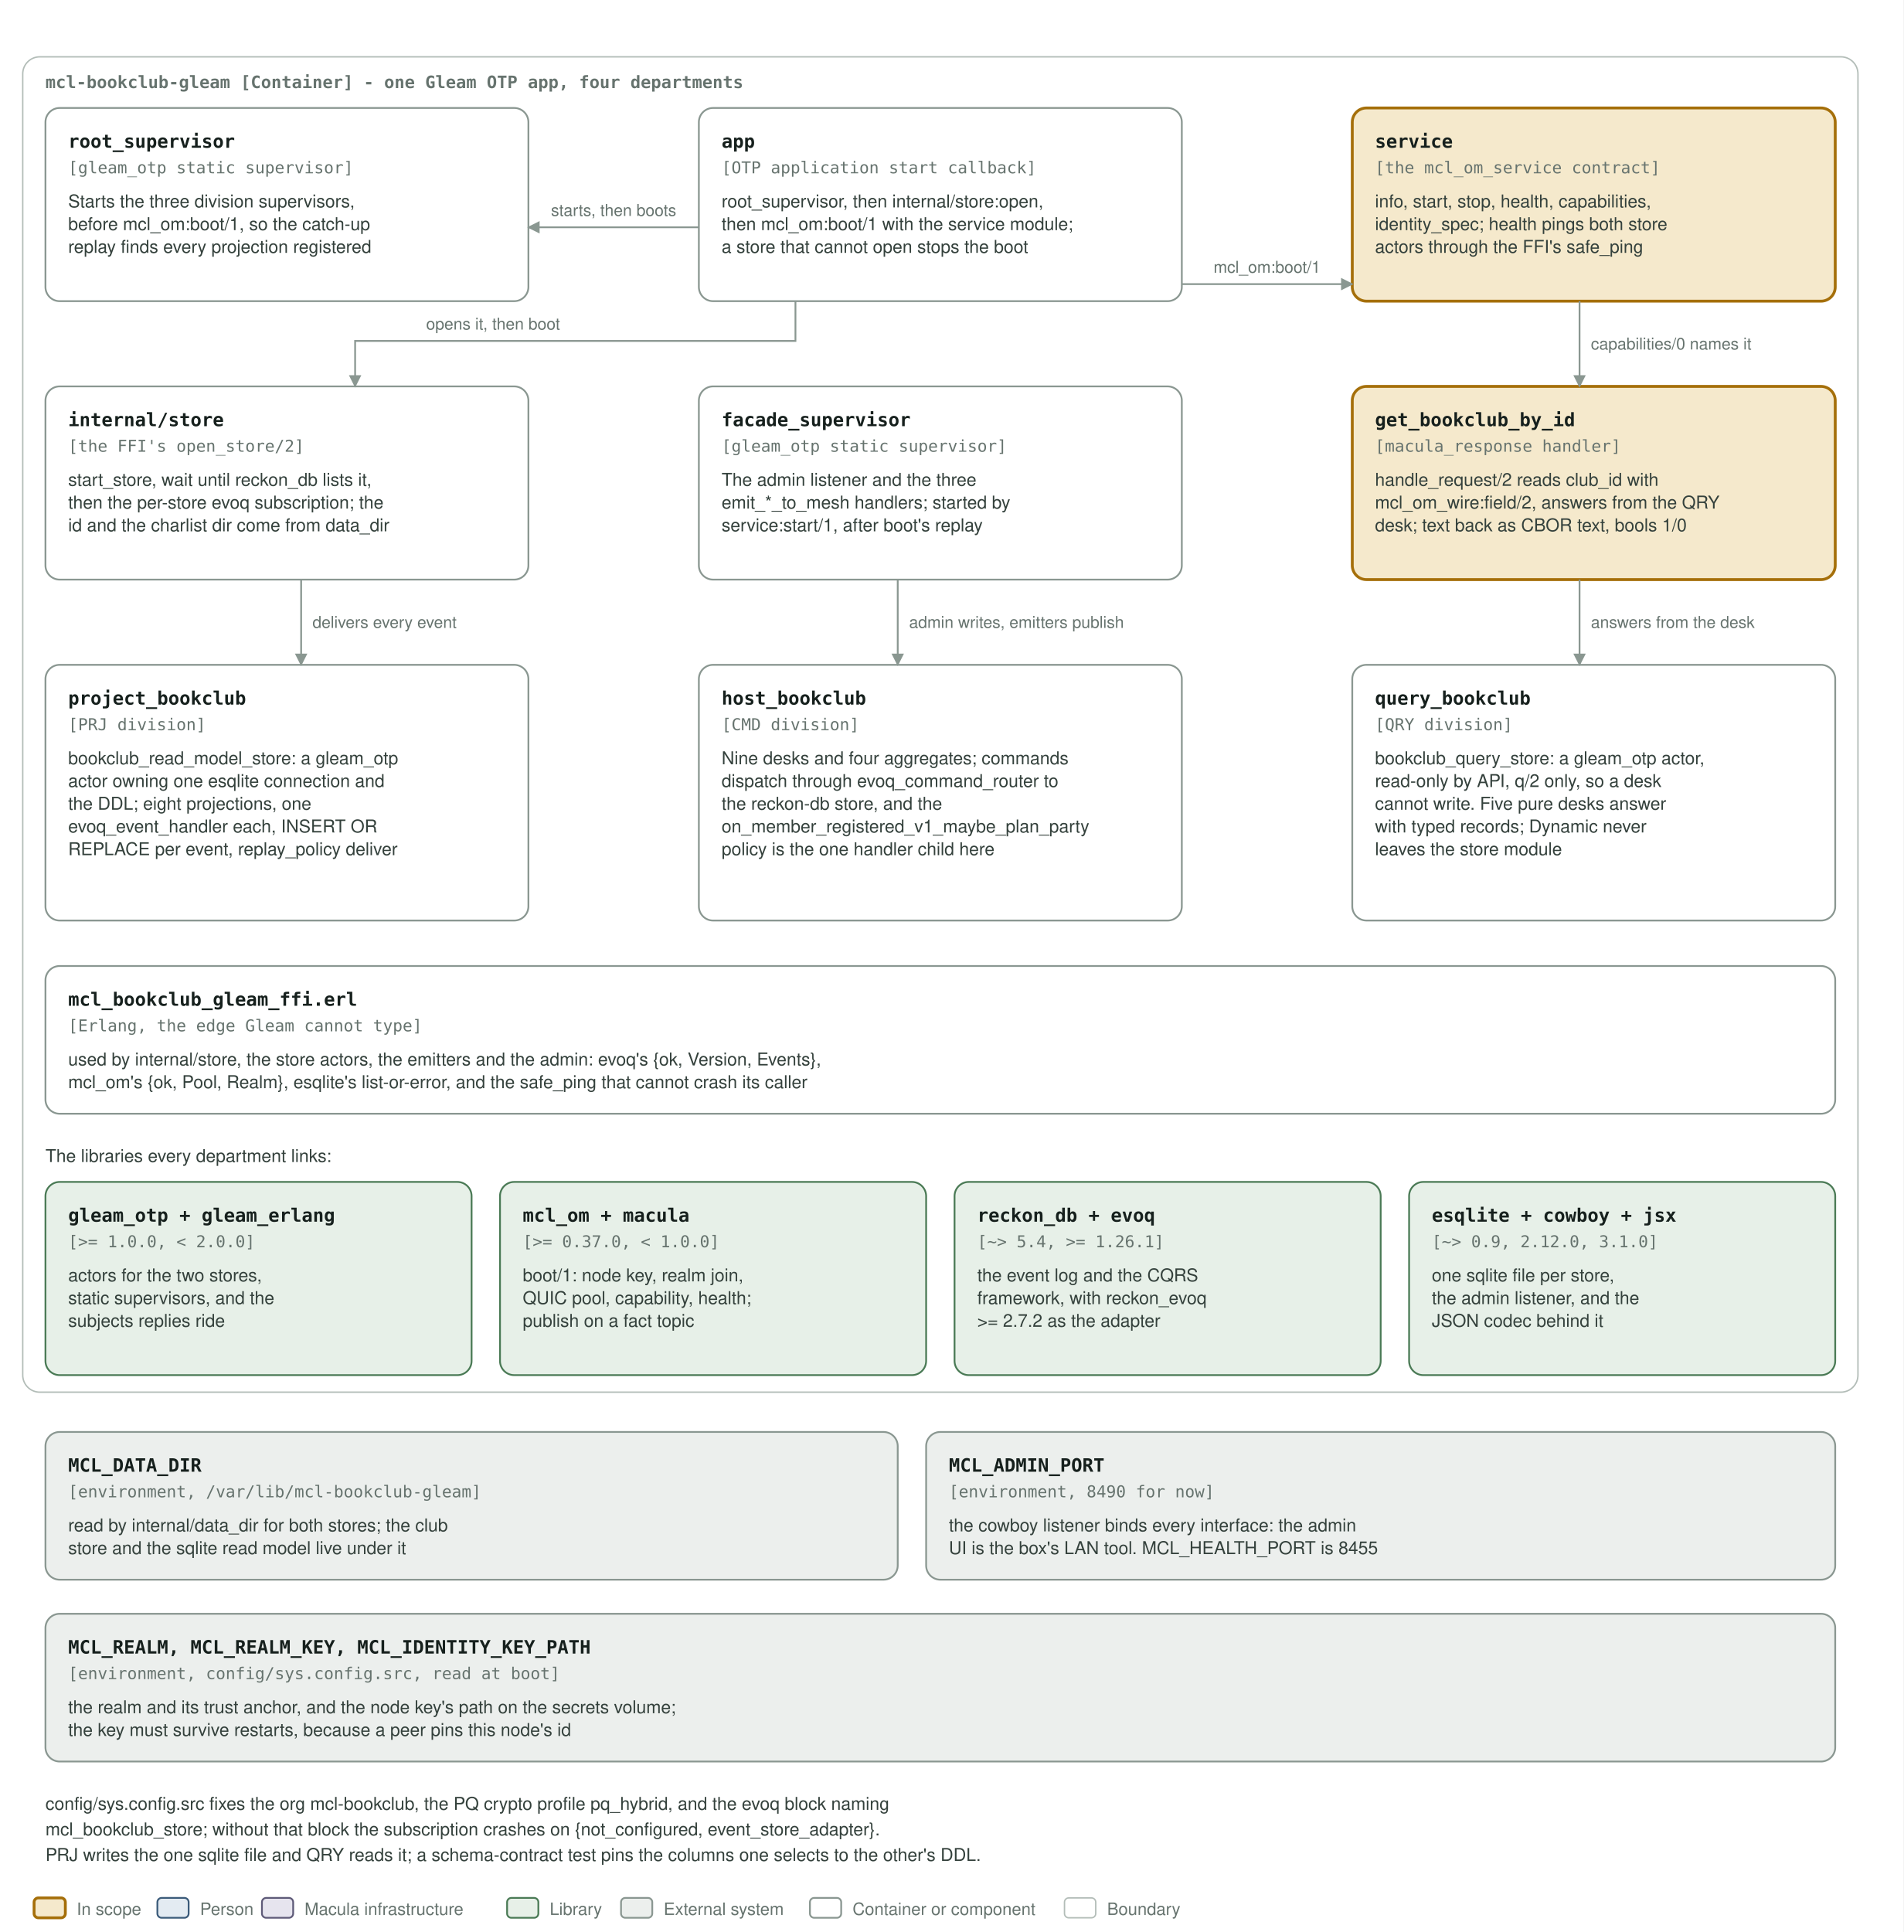
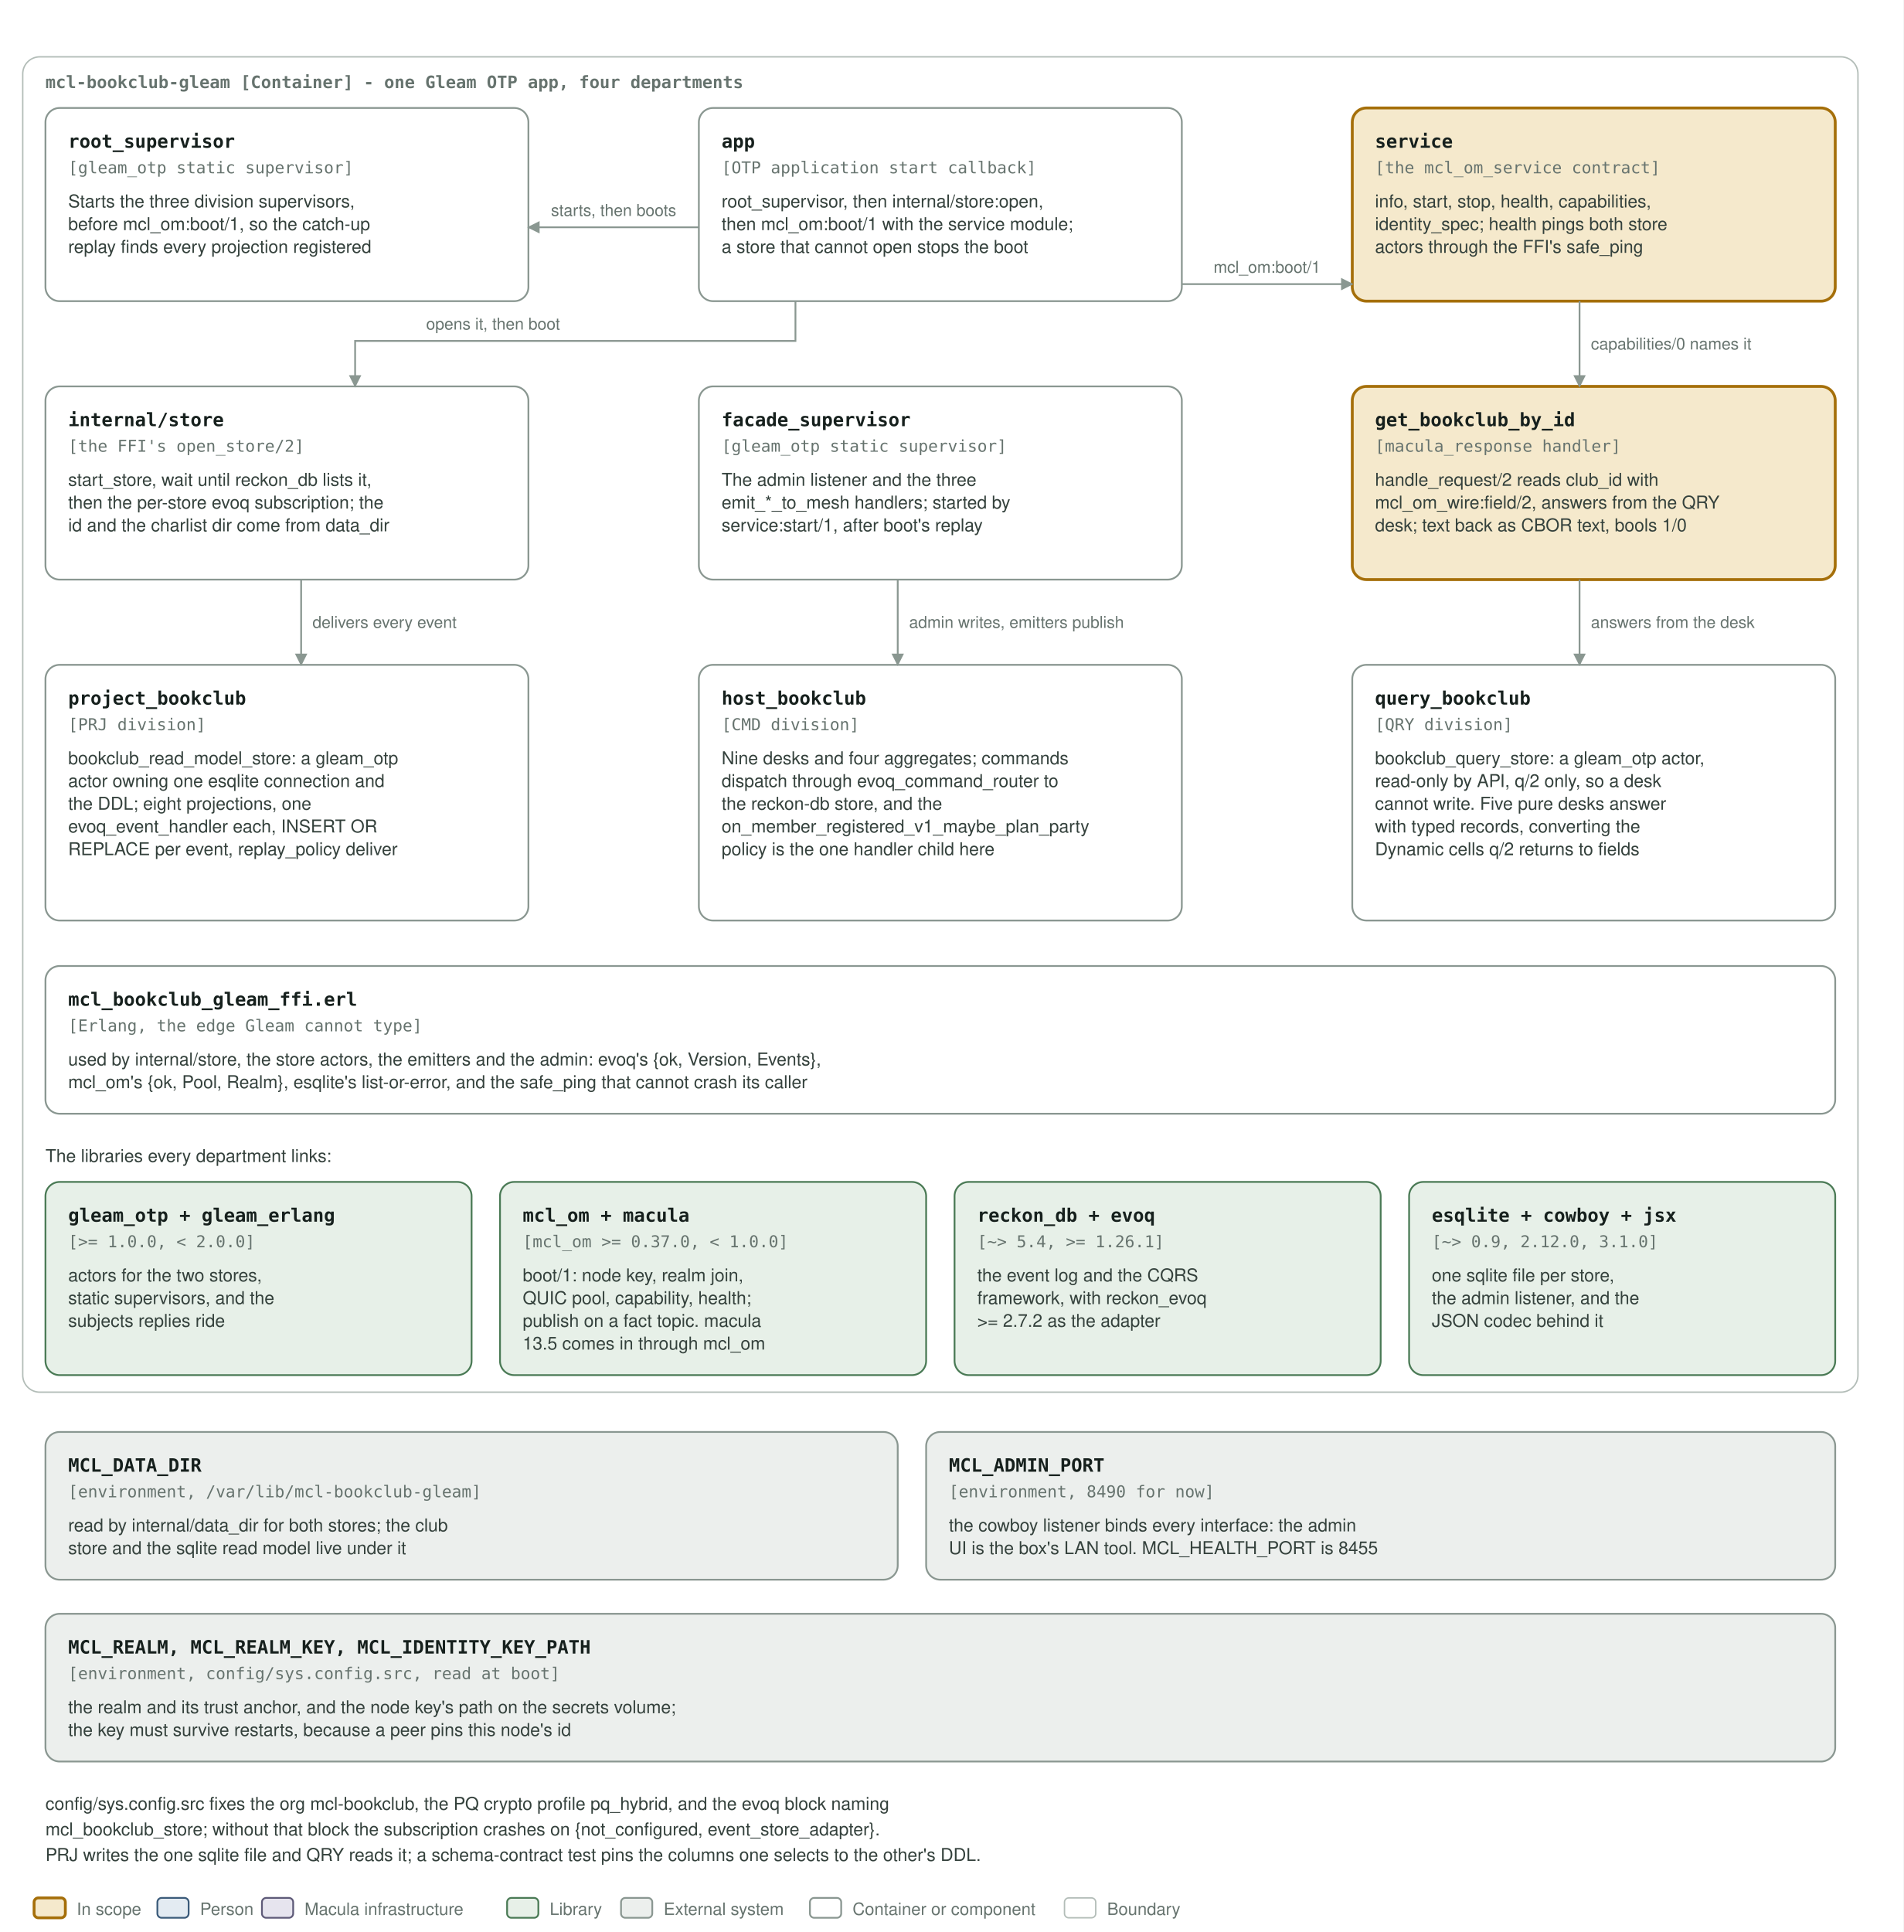
<svg xmlns="http://www.w3.org/2000/svg" viewBox="0 0 1340 1360" role="img" aria-label="mcl-bookclub-gleam components">
  <style>
.t-name { font-family: "Atkinson Hyperlegible", "Segoe UI", system-ui, -apple-system, Helvetica, Arial, sans-serif; font-size: 15px; font-weight: 700; }
.t-desc { font-family: "Atkinson Hyperlegible", "Segoe UI", system-ui, -apple-system, Helvetica, Arial, sans-serif; font-size: 12.5px; }
.t-rel { font-family: "Atkinson Hyperlegible", "Segoe UI", system-ui, -apple-system, Helvetica, Arial, sans-serif; font-size: 11.5px; paint-order: stroke; stroke-width: 4px; stroke-linejoin: round; }
.t-code { font-family: "JetBrains Mono", ui-monospace, Menlo, Consolas, monospace; font-size: 13px; font-weight: 600; }
.t-type { font-family: "JetBrains Mono", ui-monospace, Menlo, Consolas, monospace; font-size: 11.5px; }
.t-bound { font-family: "JetBrains Mono", ui-monospace, Menlo, Consolas, monospace; font-size: 12px; font-weight: 600; }
.t-leg { font-family: "Atkinson Hyperlegible", "Segoe UI", system-ui, -apple-system, Helvetica, Arial, sans-serif; font-size: 12px; }
.edge { fill: none; stroke-width: 1.25; }
.edge-later { fill: none; stroke-width: 1.25; stroke-dasharray: 5 4; }
.bg { fill: #FFFFFF; }
.b-sys { fill: #F5E9CC; stroke: #A56F0A; stroke-width: 2; }
.b-per { fill: #E3EBF2; stroke: #3B5B7A; stroke-width: 1.25; }
.b-mac { fill: #E6E4EE; stroke: #5E5A78; stroke-width: 1.25; }
.b-lib { fill: #E7F0E8; stroke: #4A7A55; stroke-width: 1.25; }
.b-ext { fill: #ECEFED; stroke: #8A9791; stroke-width: 1.25; }
.b-cmp { fill: #FFFFFF; stroke: #8A9791; stroke-width: 1.25; }
.b-later { fill: none; stroke: #8A9791; stroke-width: 1.25; stroke-dasharray: 5 4; }
.bound { fill: none; stroke: #B3BDB8; stroke-width: 1; }
.head { fill: #3B5B7A; }
.t-name, .t-code { fill: #16201D; }
.t-type, .t-bound, .t-leg { fill: #66736E; }
.t-desc { fill: #34413C; }
.t-rel { fill: #66736E; stroke: #FFFFFF; }
.edge, .edge-later { stroke: #8A9791; }
.arrowhead { fill: #8A9791; }
@media (prefers-color-scheme: dark) {
.bg { fill: #171F1C; }
.b-sys { fill: #3A2E13; stroke: #E3AA3C; }
.b-per { fill: #1D2A36; stroke: #8EB4D8; }
.b-mac { fill: #26243A; stroke: #A9A4C8; }
.b-lib { fill: #1A241C; stroke: #8FBE9B; }
.b-ext { fill: #1C2421; stroke: #7D8B85; }
.b-cmp { fill: #171F1C; stroke: #7D8B85; }
.b-later { stroke: #7D8B85; }
.bound { stroke: #4A5752; }
.head { fill: #8EB4D8; }
.t-name, .t-code { fill: #E6ECE9; }
.t-type, .t-bound, .t-leg { fill: #93A09A; }
.t-desc { fill: #C3CDC8; }
.t-rel { fill: #93A09A; stroke: #171F1C; }
.edge, .edge-later { stroke: #7D8B85; }
.arrowhead { fill: #7D8B85; }
}
</style>
  <defs>
    <marker id="a" viewBox="0 0 10 10" refX="9" refY="5" markerWidth="7" markerHeight="7" orient="auto-start-reverse">
      <path class="arrowhead" d="M0 0L10 5L0 10z" />
    </marker>
  </defs>
  <rect class="bg" x="0" y="0" width="1340" height="1360" />
  <rect class="bound" x="16" y="40" width="1292" height="940" rx="12" />
  <text class="t-bound" x="32" y="62">mcl-bookclub-gleam [Container] - one Gleam OTP app, four departments</text>
  <rect class="b-cmp" x="32" y="76" width="340" height="136" rx="10" />
  <text class="t-code" x="48" y="104">root_supervisor</text>
  <text class="t-type" x="48" y="122">[gleam_otp static supervisor]</text>
  <text class="t-desc" x="48" y="146">Starts the three division supervisors,</text>
  <text class="t-desc" x="48" y="162">before mcl_om:boot/1, so the catch-up</text>
  <text class="t-desc" x="48" y="178">replay finds every projection registered</text>
  <rect class="b-cmp" x="492" y="76" width="340" height="136" rx="10" />
  <text class="t-code" x="508" y="104">app</text>
  <text class="t-type" x="508" y="122">[OTP application start callback]</text>
  <text class="t-desc" x="508" y="146">root_supervisor, then internal/store:open,</text>
  <text class="t-desc" x="508" y="162">then mcl_om:boot/1 with the service module;</text>
  <text class="t-desc" x="508" y="178">a store that cannot open stops the boot</text>
  <rect class="b-sys" x="952" y="76" width="340" height="136" rx="10" />
  <text class="t-code" x="968" y="104">service</text>
  <text class="t-type" x="968" y="122">[the mcl_om_service contract]</text>
  <text class="t-desc" x="968" y="146">info, start, stop, health, capabilities,</text>
  <text class="t-desc" x="968" y="162">identity_spec; health pings both store</text>
  <text class="t-desc" x="968" y="178">actors through the FFI's safe_ping</text>
  <rect class="b-cmp" x="32" y="272" width="340" height="136" rx="10" />
  <text class="t-code" x="48" y="300">internal/store</text>
  <text class="t-type" x="48" y="318">[the FFI's open_store/2]</text>
  <text class="t-desc" x="48" y="342">start_store, wait until reckon_db lists it,</text>
  <text class="t-desc" x="48" y="358">then the per-store evoq subscription; the</text>
  <text class="t-desc" x="48" y="374">id and the charlist dir come from data_dir</text>
  <rect class="b-cmp" x="492" y="272" width="340" height="136" rx="10" />
  <text class="t-code" x="508" y="300">facade_supervisor</text>
  <text class="t-type" x="508" y="318">[gleam_otp static supervisor]</text>
  <text class="t-desc" x="508" y="342">The admin listener and the three</text>
  <text class="t-desc" x="508" y="358">emit_*_to_mesh handlers; started by</text>
  <text class="t-desc" x="508" y="374">service:start/1, after boot's replay</text>
  <rect class="b-sys" x="952" y="272" width="340" height="136" rx="10" />
  <text class="t-code" x="968" y="300">get_bookclub_by_id</text>
  <text class="t-type" x="968" y="318">[macula_response handler]</text>
  <text class="t-desc" x="968" y="342">handle_request/2 reads club_id with</text>
  <text class="t-desc" x="968" y="358">mcl_om_wire:field/2, answers from the QRY</text>
  <text class="t-desc" x="968" y="374">desk; text back as CBOR text, bools 1/0</text>
  <rect class="b-cmp" x="32" y="468" width="340" height="180" rx="10" />
  <text class="t-code" x="48" y="496">project_bookclub</text>
  <text class="t-type" x="48" y="514">[PRJ division]</text>
  <text class="t-desc" x="48" y="538">bookclub_read_model_store: a gleam_otp</text>
  <text class="t-desc" x="48" y="554">actor owning one esqlite connection and</text>
  <text class="t-desc" x="48" y="570">the DDL; eight projections, one</text>
  <text class="t-desc" x="48" y="586">evoq_event_handler each, INSERT OR</text>
  <text class="t-desc" x="48" y="602">REPLACE per event, replay_policy deliver</text>
  <rect class="b-cmp" x="492" y="468" width="340" height="180" rx="10" />
  <text class="t-code" x="508" y="496">host_bookclub</text>
  <text class="t-type" x="508" y="514">[CMD division]</text>
  <text class="t-desc" x="508" y="538">Nine desks and four aggregates; commands</text>
  <text class="t-desc" x="508" y="554">dispatch through evoq_command_router to</text>
  <text class="t-desc" x="508" y="570">the reckon-db store, and the</text>
  <text class="t-desc" x="508" y="586">on_member_registered_v1_maybe_plan_party</text>
  <text class="t-desc" x="508" y="602">policy is the one handler child here</text>
  <rect class="b-cmp" x="952" y="468" width="340" height="180" rx="10" />
  <text class="t-code" x="968" y="496">query_bookclub</text>
  <text class="t-type" x="968" y="514">[QRY division]</text>
  <text class="t-desc" x="968" y="538">bookclub_query_store: a gleam_otp actor,</text>
  <text class="t-desc" x="968" y="554">read-only by API, q/2 only, so a desk</text>
  <text class="t-desc" x="968" y="570">cannot write. Five pure desks answer</text>
-   <text class="t-desc" x="968" y="586">with typed records; Dynamic never</text>
-   <text class="t-desc" x="968" y="602">leaves the store module</text>
+   <text class="t-desc" x="968" y="586">with typed records, converting the</text>
+   <text class="t-desc" x="968" y="602">Dynamic cells q/2 returns to fields</text>
  <rect class="b-cmp" x="32" y="680" width="1260" height="104" rx="10" />
  <text class="t-code" x="48" y="708">mcl_bookclub_gleam_ffi.erl</text>
  <text class="t-type" x="48" y="726">[Erlang, the edge Gleam cannot type]</text>
  <text class="t-desc" x="48" y="750">used by internal/store, the store actors, the emitters and the admin: evoq's {ok, Version, Events},</text>
  <text class="t-desc" x="48" y="766">mcl_om's {ok, Pool, Realm}, esqlite's list-or-error, and the safe_ping that cannot crash its caller</text>
  <text class="t-desc" x="32" y="818">The libraries every department links:</text>
  <rect class="b-lib" x="32" y="832" width="300" height="136" rx="10" />
  <text class="t-code" x="48" y="860">gleam_otp + gleam_erlang</text>
  <text class="t-type" x="48" y="878">[&gt;= 1.0.0, &lt; 2.0.0]</text>
  <text class="t-desc" x="48" y="902">actors for the two stores,</text>
  <text class="t-desc" x="48" y="918">static supervisors, and the</text>
  <text class="t-desc" x="48" y="934">subjects replies ride</text>
  <rect class="b-lib" x="352" y="832" width="300" height="136" rx="10" />
  <text class="t-code" x="368" y="860">mcl_om + macula</text>
-   <text class="t-type" x="368" y="878">[&gt;= 0.37.0, &lt; 1.0.0]</text>
+   <text class="t-type" x="368" y="878">[mcl_om &gt;= 0.37.0, &lt; 1.0.0]</text>
  <text class="t-desc" x="368" y="902">boot/1: node key, realm join,</text>
  <text class="t-desc" x="368" y="918">QUIC pool, capability, health;</text>
-   <text class="t-desc" x="368" y="934">publish on a fact topic</text>
+   <text class="t-desc" x="368" y="934">publish on a fact topic. macula</text>
+   <text class="t-desc" x="368" y="950">13.5 comes in through mcl_om</text>
  <rect class="b-lib" x="672" y="832" width="300" height="136" rx="10" />
  <text class="t-code" x="688" y="860">reckon_db + evoq</text>
  <text class="t-type" x="688" y="878">[~&gt; 5.4, &gt;= 1.26.1]</text>
  <text class="t-desc" x="688" y="902">the event log and the CQRS</text>
  <text class="t-desc" x="688" y="918">framework, with reckon_evoq</text>
  <text class="t-desc" x="688" y="934">&gt;= 2.7.2 as the adapter</text>
  <rect class="b-lib" x="992" y="832" width="300" height="136" rx="10" />
  <text class="t-code" x="1008" y="860">esqlite + cowboy + jsx</text>
  <text class="t-type" x="1008" y="878">[~&gt; 0.9, 2.12.0, 3.1.0]</text>
  <text class="t-desc" x="1008" y="902">one sqlite file per store,</text>
  <text class="t-desc" x="1008" y="918">the admin listener, and the</text>
  <text class="t-desc" x="1008" y="934">JSON codec behind it</text>
  <path class="edge" d="M492 160H372" marker-end="url(#a)" />
  <text class="t-rel" x="432" y="152" text-anchor="middle">starts, then boots</text>
  <path class="edge" d="M832 200H952" marker-end="url(#a)" />
  <text class="t-rel" x="892" y="192" text-anchor="middle">mcl_om:boot/1</text>
  <path class="edge" d="M560 212V240H250V272" marker-end="url(#a)" />
  <text class="t-rel" x="300" y="232">opens it, then boot</text>
  <path class="edge" d="M1112 212V272" marker-end="url(#a)" />
  <text class="t-rel" x="1120" y="246">capabilities/0 names it</text>
  <path class="edge" d="M212 408V468" marker-end="url(#a)" />
  <text class="t-rel" x="220" y="442">delivers every event</text>
  <path class="edge" d="M632 408V468" marker-end="url(#a)" />
  <text class="t-rel" x="640" y="442">admin writes, emitters publish</text>
  <path class="edge" d="M1112 408V468" marker-end="url(#a)" />
  <text class="t-rel" x="1120" y="442">answers from the desk</text>
  <rect class="b-ext" x="32" y="1008" width="600" height="104" rx="10" />
  <text class="t-code" x="48" y="1036">MCL_DATA_DIR</text>
  <text class="t-type" x="48" y="1054">[environment, /var/lib/mcl-bookclub-gleam]</text>
  <text class="t-desc" x="48" y="1078">read by internal/data_dir for both stores; the club</text>
  <text class="t-desc" x="48" y="1094">store and the sqlite read model live under it</text>
  <rect class="b-ext" x="652" y="1008" width="640" height="104" rx="10" />
  <text class="t-code" x="668" y="1036">MCL_ADMIN_PORT</text>
  <text class="t-type" x="668" y="1054">[environment, 8490 for now]</text>
  <text class="t-desc" x="668" y="1078">the cowboy listener binds every interface: the admin</text>
  <text class="t-desc" x="668" y="1094">UI is the box's LAN tool. MCL_HEALTH_PORT is 8455</text>
  <rect class="b-ext" x="32" y="1136" width="1260" height="104" rx="10" />
  <text class="t-code" x="48" y="1164">MCL_REALM, MCL_REALM_KEY, MCL_IDENTITY_KEY_PATH</text>
  <text class="t-type" x="48" y="1182">[environment, config/sys.config.src, read at boot]</text>
  <text class="t-desc" x="48" y="1206">the realm and its trust anchor, and the node key's path on the secrets volume;</text>
  <text class="t-desc" x="48" y="1222">the key must survive restarts, because a peer pins this node's id</text>
  <text class="t-desc" x="32" y="1274">config/sys.config.src fixes the org mcl-bookclub, the PQ crypto profile pq_hybrid, and the evoq block naming</text>
  <text class="t-desc" x="32" y="1292">mcl_bookclub_store; without that block the subscription crashes on {not_configured, event_store_adapter}.</text>
  <text class="t-desc" x="32" y="1310">PRJ writes the one sqlite file and QRY reads it; a schema-contract test pins the columns one selects to the other's DDL.</text>
  <rect class="b-sys" x="24" y="1336" width="22" height="14" rx="3" />
  <text class="t-leg" x="54" y="1348">In scope</text>
  <rect class="b-per" x="110.8" y="1336" width="22" height="14" rx="3" />
  <text class="t-leg" x="140.8" y="1348">Person</text>
  <rect class="b-mac" x="184.4" y="1336" width="22" height="14" rx="3" />
  <text class="t-leg" x="214.4" y="1348">Macula infrastructure</text>
  <rect class="b-lib" x="357.0" y="1336" width="22" height="14" rx="3" />
  <text class="t-leg" x="387.0" y="1348">Library</text>
  <rect class="b-ext" x="437.2" y="1336" width="22" height="14" rx="3" />
  <text class="t-leg" x="467.2" y="1348">External system</text>
  <rect class="b-cmp" x="570.2" y="1336" width="22" height="14" rx="3" />
  <text class="t-leg" x="600.2" y="1348">Container or component</text>
  <rect class="bound" x="749.4" y="1336" width="22" height="14" rx="3" />
  <text class="t-leg" x="779.4" y="1348">Boundary</text>
</svg>
